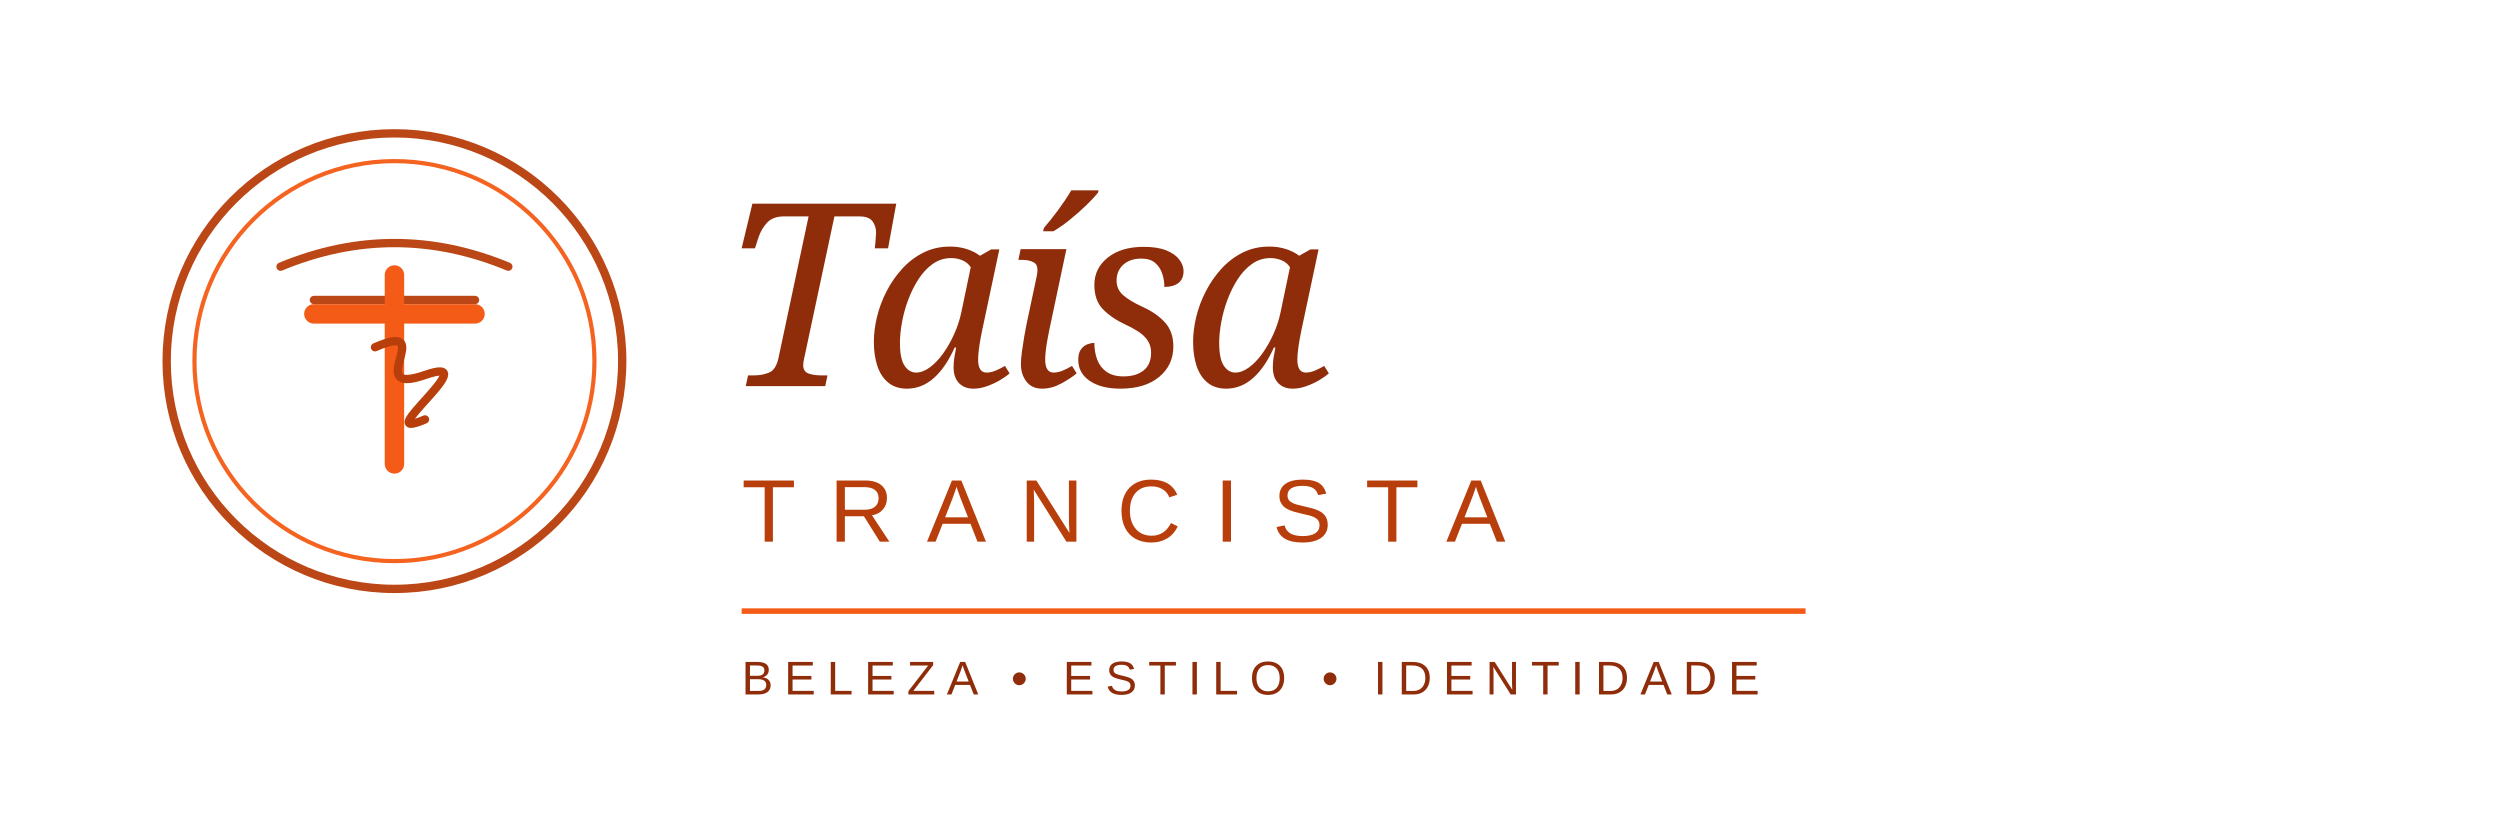
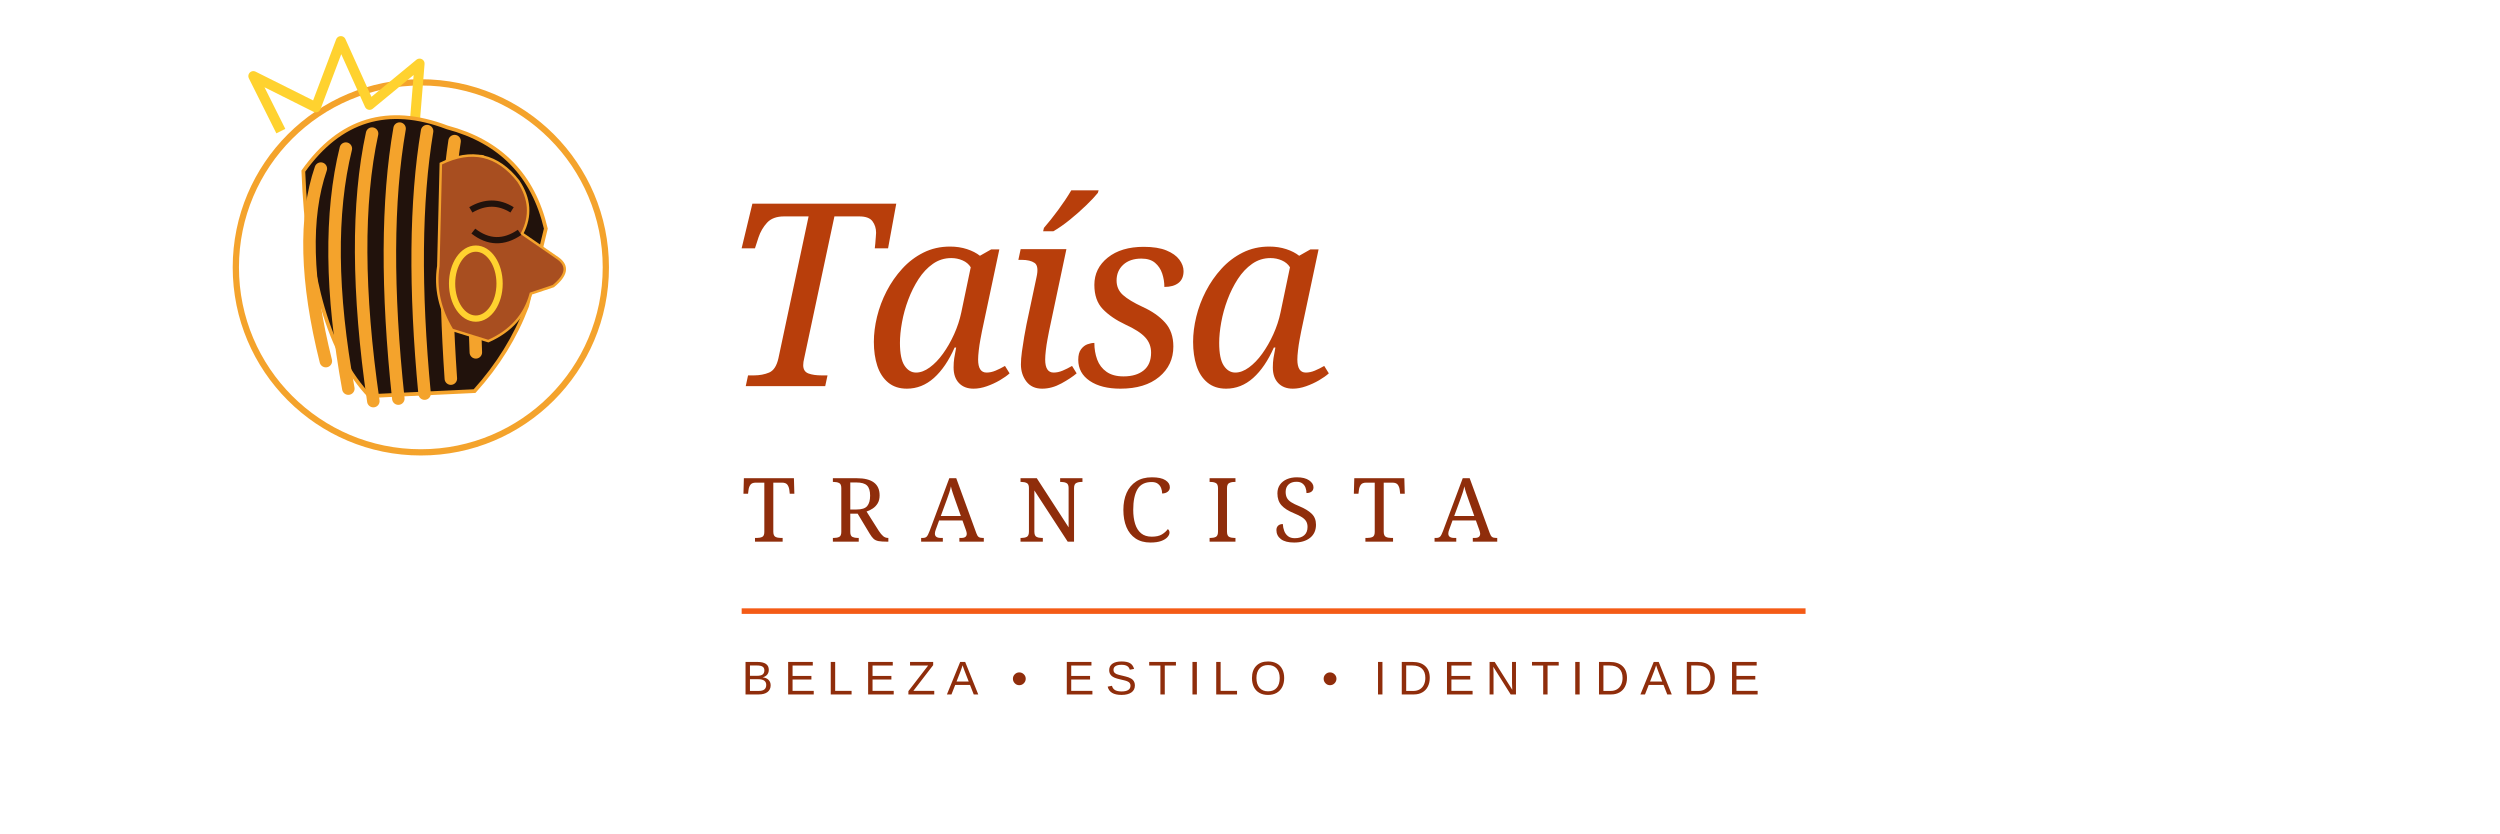
<svg xmlns="http://www.w3.org/2000/svg" viewBox="0 0 900 300" role="img" aria-labelledby="t d">
-   <g fill="none" stroke="#B83E0B" stroke-width="3" opacity=".95">
-     <circle cx="142" cy="130" r="82" />
-     <circle cx="142" cy="130" r="72" stroke="#F45B16" stroke-width="1.5" />
-     <path d="M101 96 Q142 79 183 96 M113 108 H171" stroke-linecap="round" />
+   <g transform="translate(12 4) scale(.45)">
+     <circle cx="310" cy="205" r="148" fill="none" stroke="#F4A32C" stroke-width="5" />
+     <path d="M198 96 L176 52 L226 77 L246 24 L269 75 L309 42 L305 91" fill="none" stroke="#FFD22F" stroke-width="8" stroke-linejoin="round" />
+     <path d="M216 128 Q260 66 331 93 Q395 110 410 174 L395 236 Q381 273 353 304 L269 308 Q221 258 216 128Z" fill="#21120C" stroke="#F4A32C" stroke-width="3" />
+     <g fill="none" stroke="#F4A32C" stroke-width="10" stroke-linecap="round">
+       <path d="M230 126 Q210 184 234 280" />
+       <path d="M250 110 Q231 187 252 302" />
+       <path d="M271 98 Q253 181 272 312" />
+       <path d="M293 94 Q278 180 292 310" />
+       <path d="M315 96 Q301 180 313 306" />
+       <path d="M337 104 Q326 177 334 294" />
+       <path d="M358 120 Q350 180 354 273" />
+     </g>
+     <path d="M326 122 Q363 104 388 136 Q402 157 391 178 L420 198 Q432 207 416 220 L398 226 Q391 252 364 264 L335 255 Q320 230 324 204Z" fill="#A84E20" stroke="#F4A32C" stroke-width="2" />
+     <path d="M350 159 Q367 149 383 159 M352 176 Q370 190 389 177" fill="none" stroke="#21120C" stroke-width="5" />
+     <ellipse cx="354" cy="218" rx="19" ry="28" fill="none" stroke="#FFD22F" stroke-width="5" />
  </g>
-   <g fill="none" stroke="#F45B16" stroke-width="7" stroke-linecap="round" stroke-linejoin="round">
-     <path d="M142 99 V167 M113 113 H171" />
-     <path d="M135 125 C158 115 130 143 153 135 S132 160 153 151" stroke="#B83E0B" stroke-width="3" />
-   </g>
-   <text x="260" y="139" fill="#8F2D0B" font-family="Georgia,serif" font-size="92" font-style="italic" letter-spacing="-3">Taísa</text>
-   <text x="267" y="195" fill="#B83E0B" font-family="Arial,sans-serif" font-size="32" letter-spacing="12">TRANCISTA</text>
+   <text x="260" y="139" fill="#B83E0B" font-family="Georgia,serif" font-size="92" font-style="italic" letter-spacing="-3">Taísa</text>
+   <text x="267" y="195" fill="#8F2D0B" font-family="Georgia,serif" font-size="32" letter-spacing="12">TRANCISTA</text>
  <path d="M267 220 H650" stroke="#F45B16" stroke-width="2" />
  <text x="267" y="250" fill="#8F2D0B" font-family="Arial,sans-serif" font-size="17" letter-spacing="4">BELEZA • ESTILO • IDENTIDADE</text>
</svg>
